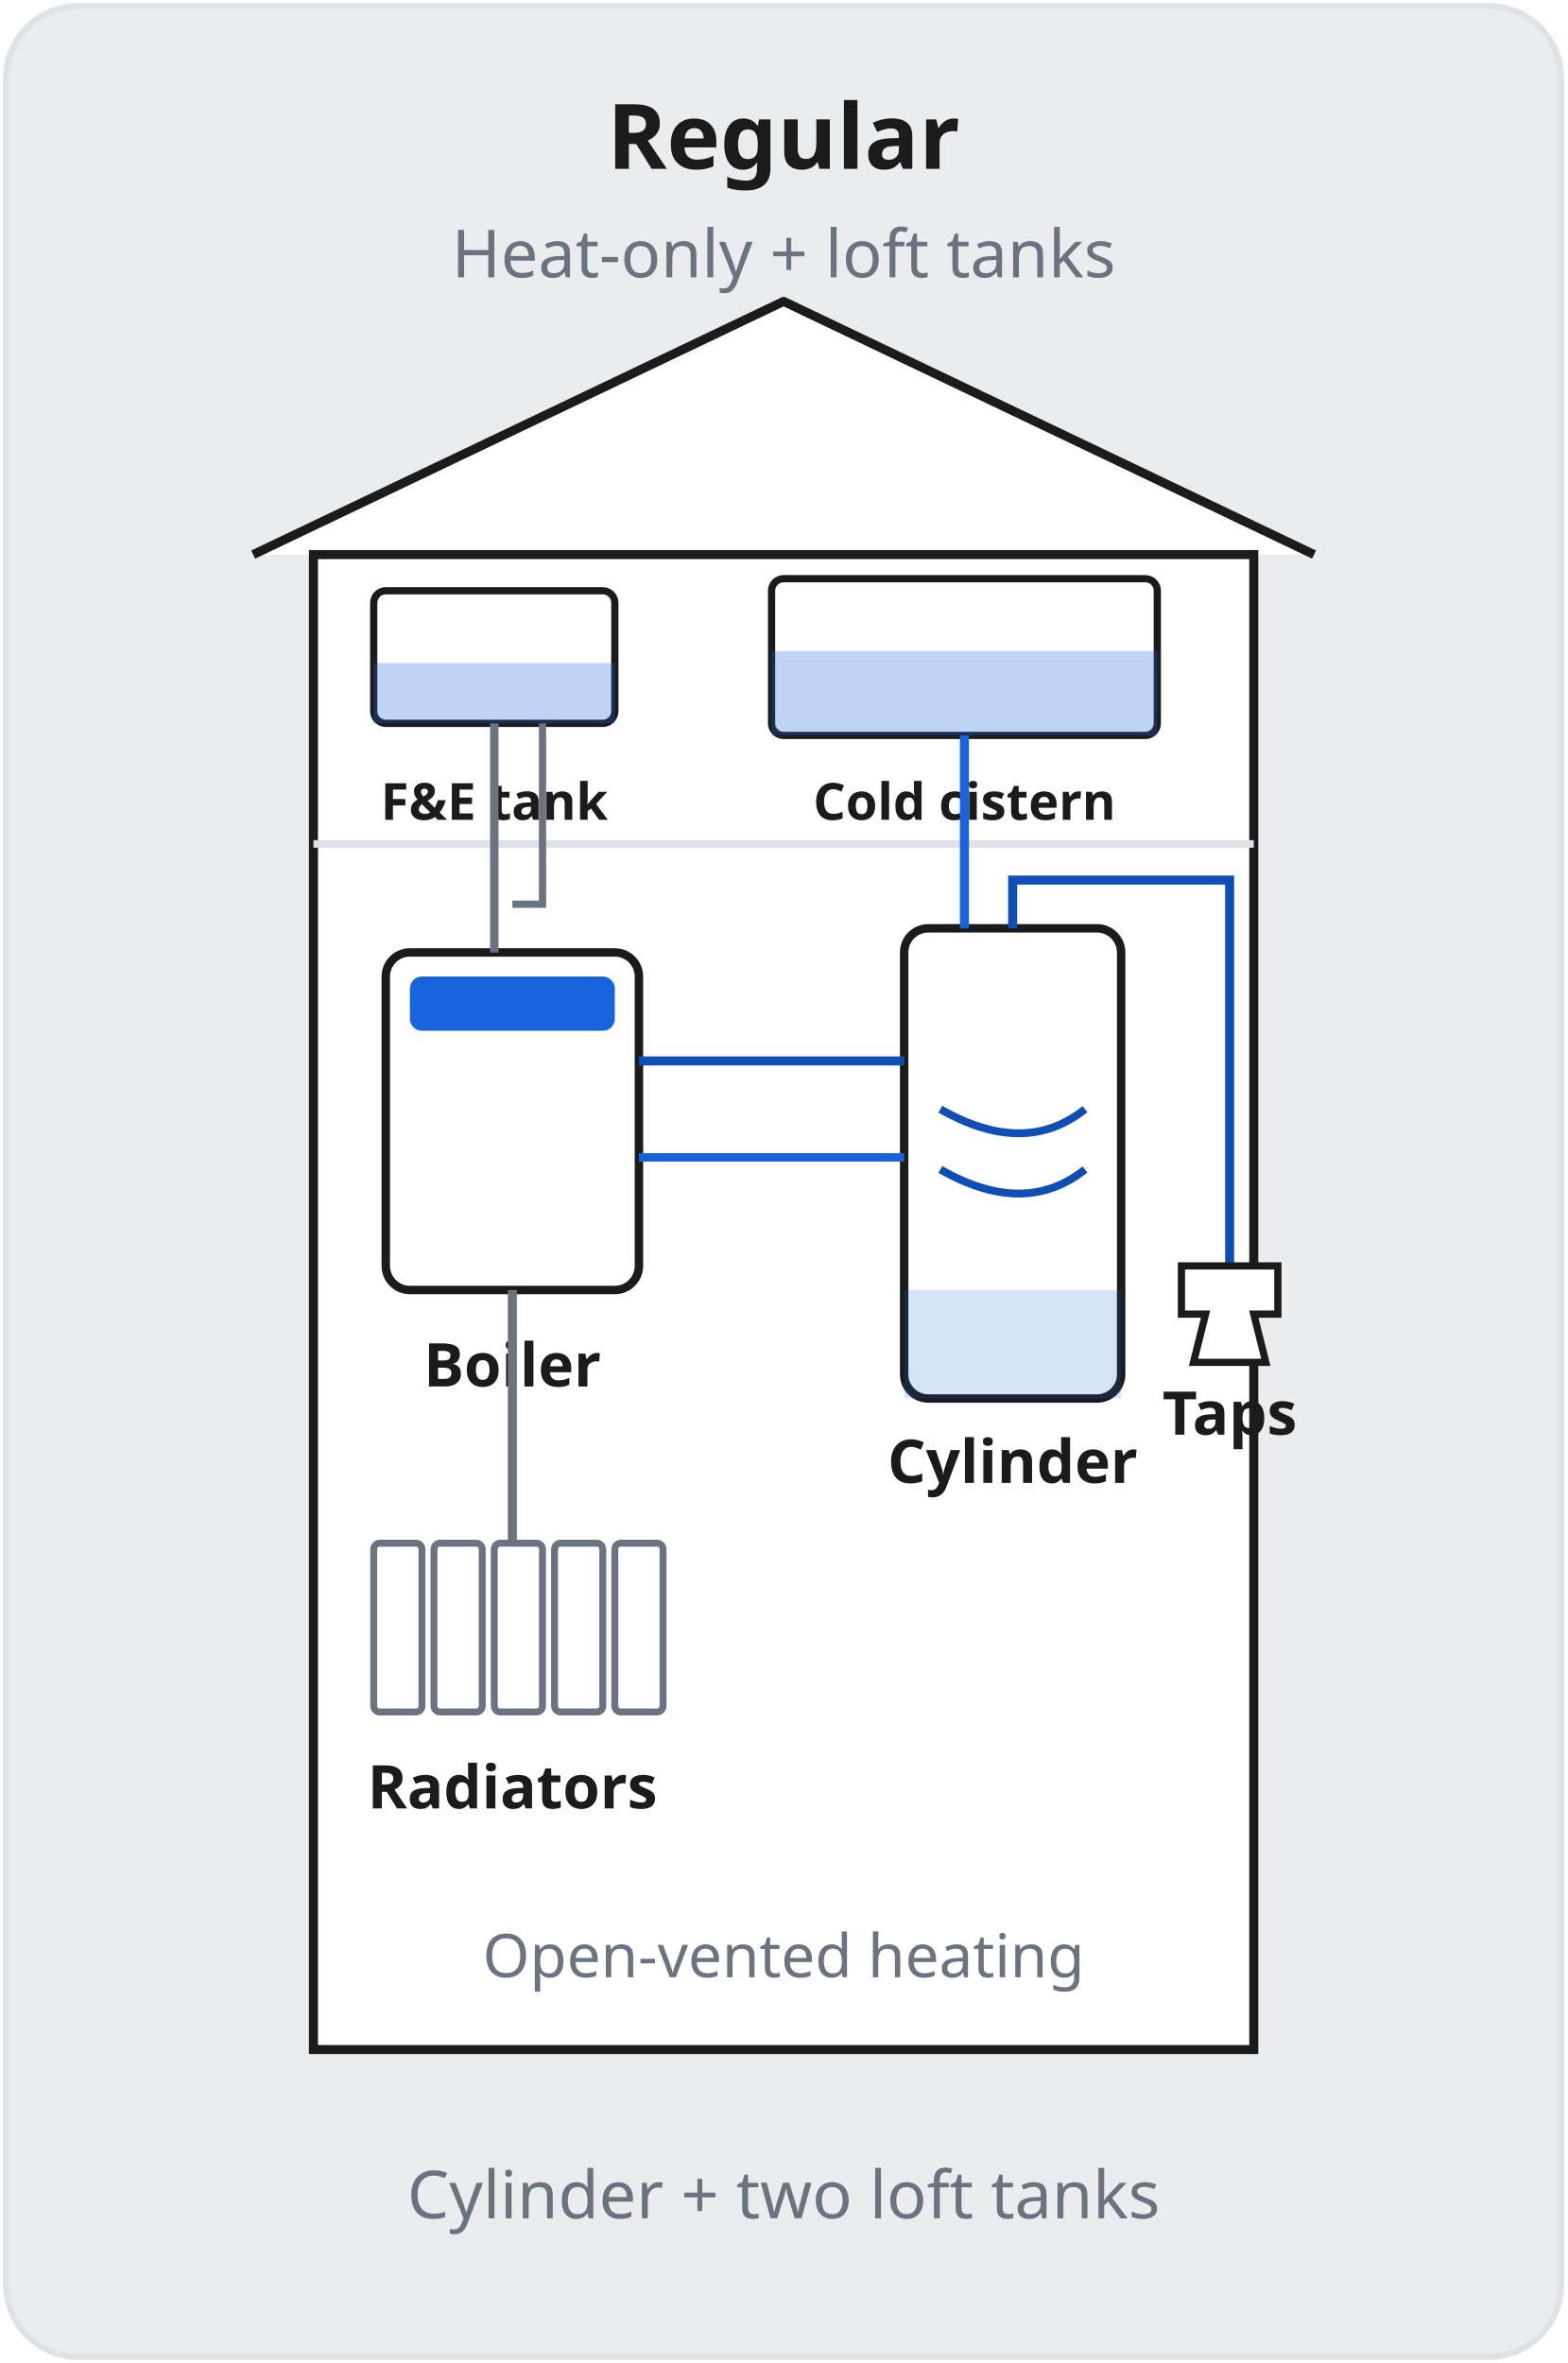
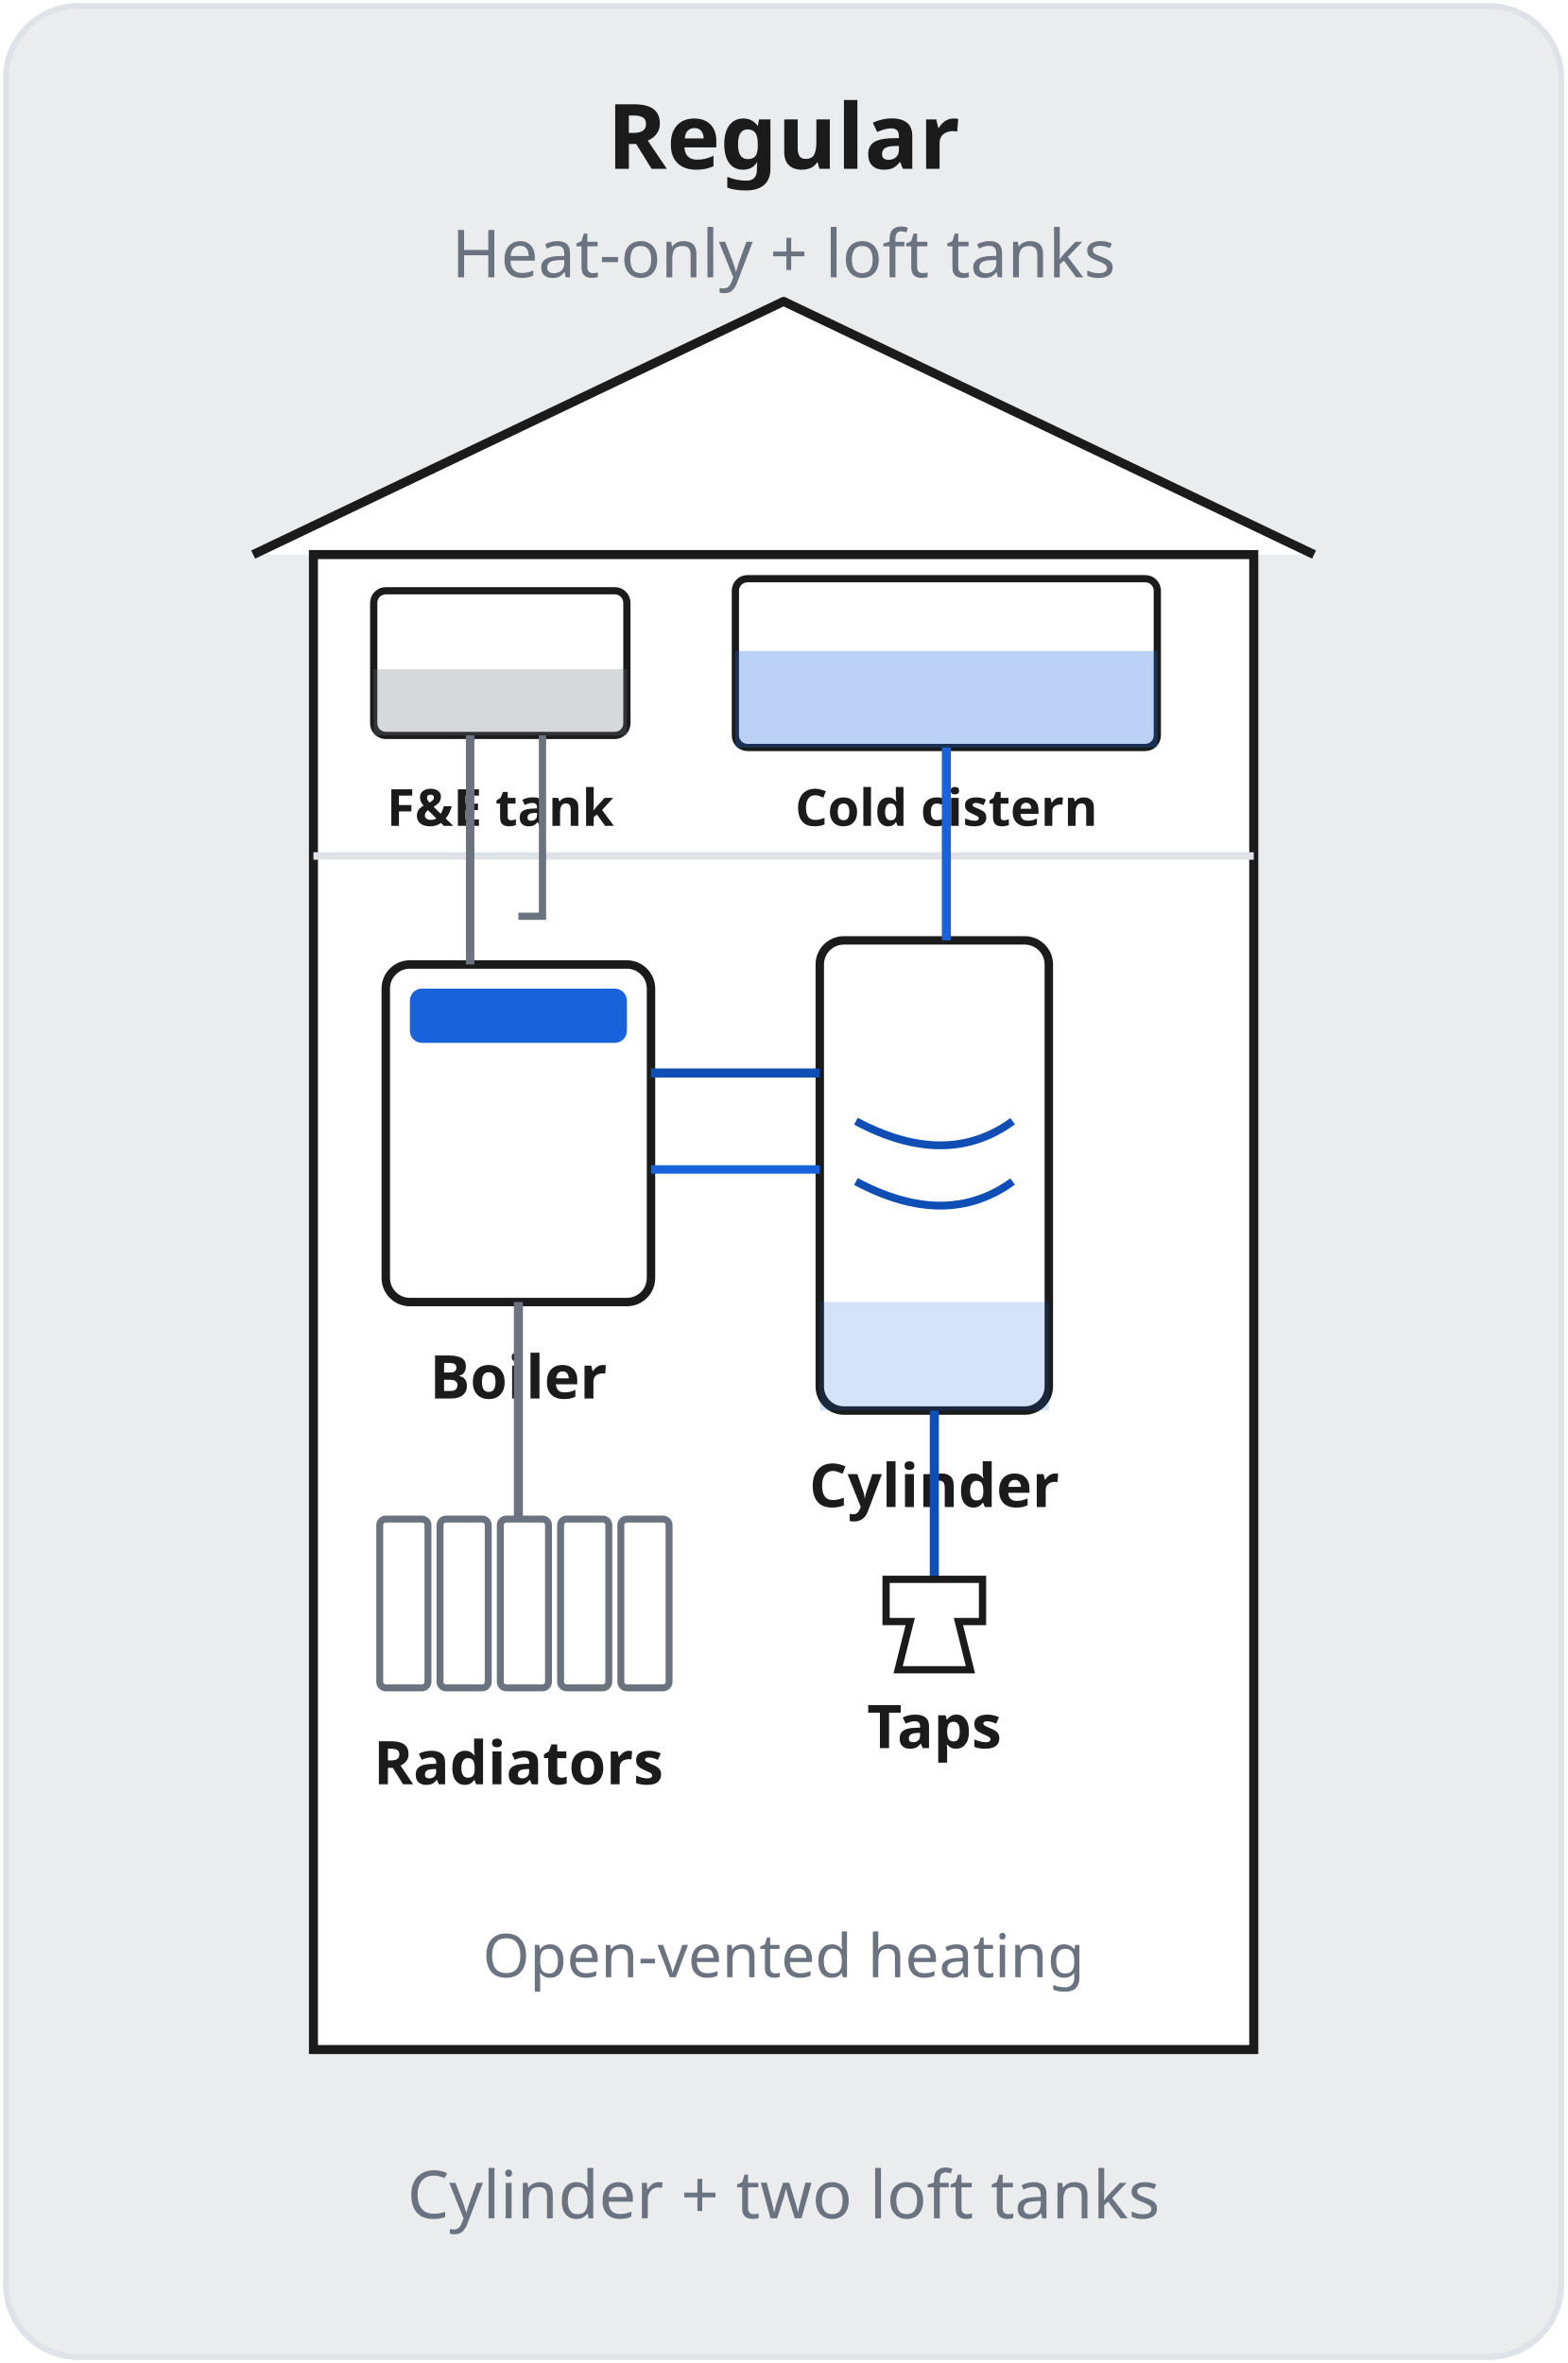
<svg xmlns="http://www.w3.org/2000/svg" class="guide-svg" viewBox="0 0 260 392" width="100%" height="auto" role="img" aria-labelledby="regular-title">
  <rect x="1" y="1" width="258" height="390" rx="12" fill="var(--bg, #ebeced)" stroke="var(--border, #dfe2e6)" />
  <text x="130" y="28" text-anchor="middle" fill="var(--text, #1b1b1b)" font-family="system-ui, sans-serif" font-size="15" font-weight="700">Regular</text>
  <text x="130" y="46" text-anchor="middle" fill="var(--text-muted, #6b7280)" font-family="system-ui, sans-serif" font-size="11">Heat-only + loft tanks</text>
  <path d="M42 92 L130 50 L218 92" fill="var(--surface, #fff)" stroke="var(--text, #1b1b1b)" stroke-width="1.5" stroke-linejoin="round" />
  <rect x="52" y="92" width="156" height="248" fill="var(--surface, #fff)" stroke="var(--text, #1b1b1b)" stroke-width="1.5" />
-   <line x1="52" y1="140" x2="208" y2="140" stroke="var(--border, #dfe2e6)" stroke-width="1.25" />
-   <rect x="62" y="98" width="40" height="22" rx="2" fill="var(--surface, #fff)" stroke="var(--text, #1b1b1b)" stroke-width="1.2" />
-   <rect x="62" y="110" width="40" height="10" fill="var(--accent, #1863dc)" opacity="0.28" />
-   <text x="82" y="136" text-anchor="middle" fill="var(--text, #1b1b1b)" font-family="system-ui, sans-serif" font-size="8.5" font-weight="600">F&amp;E tank</text>
-   <rect x="128" y="96" width="64" height="26" rx="2" fill="var(--surface, #fff)" stroke="var(--text, #1b1b1b)" stroke-width="1.2" />
-   <rect x="128" y="108" width="64" height="14" fill="var(--accent, #1863dc)" opacity="0.28" />
-   <text x="160" y="136" text-anchor="middle" fill="var(--text, #1b1b1b)" font-family="system-ui, sans-serif" font-size="8.5" font-weight="600">Cold cistern</text>
-   <rect x="64" y="158" width="42" height="56" rx="4" fill="var(--surface, #fff)" stroke="var(--text, #1b1b1b)" stroke-width="1.4" />
-   <rect x="68" y="162" width="34" height="9" rx="2" fill="var(--accent, #1863dc)" />
-   <path d="M85 180c0 0-3 4-3 6.2a3 3 0 1 0 6 0c0-2.2-3-6.2-3-6.2z" fill="var(--surface, #fff)" />
-   <text x="85" y="230" text-anchor="middle" fill="var(--text, #1b1b1b)" font-family="system-ui, sans-serif" font-size="10" font-weight="600">Boiler</text>
-   <rect x="150" y="154" width="36" height="78" rx="4" fill="var(--surface, #fff)" stroke="var(--text, #1b1b1b)" stroke-width="1.4" />
-   <path d="M156 184 q14 8 24 0" fill="none" stroke="var(--accent-dark, #0f4eb5)" stroke-width="1.3" />
-   <path d="M156 194 q14 8 24 0" fill="none" stroke="var(--accent-dark, #0f4eb5)" stroke-width="1.3" />
-   <rect x="150" y="214" width="36" height="18" fill="var(--accent, #1863dc)" opacity="0.18" />
-   <text x="168" y="246" text-anchor="middle" fill="var(--text, #1b1b1b)" font-family="system-ui, sans-serif" font-size="10" font-weight="600">Cylinder</text>
-   <path d="M82 120 V158" fill="none" stroke="var(--text-muted, #6b7280)" stroke-width="1.4" />
-   <path d="M90 120 V150 H85" fill="none" stroke="var(--text-muted, #6b7280)" stroke-width="1.2" />
-   <path d="M160 122 V154" fill="none" stroke="var(--accent, #1863dc)" stroke-width="1.5" />
-   <path d="M106 176 H150" fill="none" stroke="var(--accent-dark, #0f4eb5)" stroke-width="1.5" />
-   <path d="M106 192 H150" fill="none" stroke="var(--accent, #1863dc)" stroke-width="1.4" />
-   <path d="M168 154 V146 H204 V210" fill="none" stroke="var(--accent-dark, #0f4eb5)" stroke-width="1.5" />
-   <path d="M196 210 h16 v8 h-4 l2 8 h-12 l2-8 h-4z" fill="var(--surface, #fff)" stroke="var(--text, #1b1b1b)" stroke-width="1.2" />
-   <text x="204" y="238" text-anchor="middle" fill="var(--text, #1b1b1b)" font-family="system-ui, sans-serif" font-size="10" font-weight="600">Taps</text>
-   <path d="M85 214 V256" fill="none" stroke="var(--text-muted, #6b7280)" stroke-width="1.5" />
-   <g transform="translate(62 256)" fill="var(--surface, #fff)" stroke="var(--text-muted, #6b7280)" stroke-width="1.15">
+   <line x1="52" y1="142" x2="208" y2="142" stroke="var(--border, #dfe2e6)" stroke-width="1.25" />
+   <rect x="62" y="98" width="42" height="24" rx="2" fill="var(--surface, #fff)" stroke="var(--text, #1b1b1b)" stroke-width="1.2" />
+   <rect x="62" y="111" width="42" height="11" fill="var(--text-muted, #6b7280)" opacity="0.28" />
+   <text x="83" y="137" text-anchor="middle" fill="var(--text, #1b1b1b)" font-family="system-ui, sans-serif" font-size="8.5" font-weight="600">F&amp;E tank</text>
+   <rect x="122" y="96" width="70" height="28" rx="2" fill="var(--surface, #fff)" stroke="var(--text, #1b1b1b)" stroke-width="1.2" />
+   <rect x="122" y="108" width="70" height="16" fill="var(--accent, #1863dc)" opacity="0.3" />
+   <text x="157" y="137" text-anchor="middle" fill="var(--text, #1b1b1b)" font-family="system-ui, sans-serif" font-size="8.5" font-weight="600">Cold cistern</text>
+   <rect x="64" y="160" width="44" height="56" rx="4" fill="var(--surface, #fff)" stroke="var(--text, #1b1b1b)" stroke-width="1.4" />
+   <rect x="68" y="164" width="36" height="9" rx="2" fill="var(--accent, #1863dc)" />
+   <path d="M86 182c0 0-3 4-3 6.2a3 3 0 1 0 6 0c0-2.2-3-6.2-3-6.2z" fill="var(--surface, #fff)" />
+   <text x="86" y="232" text-anchor="middle" fill="var(--text, #1b1b1b)" font-family="system-ui, sans-serif" font-size="10" font-weight="600">Boiler</text>
+   <rect x="136" y="156" width="38" height="78" rx="4" fill="var(--surface, #fff)" stroke="var(--text, #1b1b1b)" stroke-width="1.4" />
+   <path d="M142 186 q15 8 26 0" fill="none" stroke="var(--accent-dark, #0f4eb5)" stroke-width="1.3" />
+   <path d="M142 196 q15 8 26 0" fill="none" stroke="var(--accent-dark, #0f4eb5)" stroke-width="1.3" />
+   <rect x="136" y="216" width="38" height="18" fill="var(--accent, #1863dc)" opacity="0.18" />
+   <text x="155" y="250" text-anchor="middle" fill="var(--text, #1b1b1b)" font-family="system-ui, sans-serif" font-size="10" font-weight="600">Cylinder</text>
+   <path d="M78 122 V160" fill="none" stroke="var(--text-muted, #6b7280)" stroke-width="1.4" />
+   <path d="M90 122 V152 H86" fill="none" stroke="var(--text-muted, #6b7280)" stroke-width="1.2" />
+   <path d="M157 124 V156" fill="none" stroke="var(--accent, #1863dc)" stroke-width="1.5" />
+   <path d="M108 178 H136" fill="none" stroke="var(--accent-dark, #0f4eb5)" stroke-width="1.5" />
+   <path d="M108 194 H136" fill="none" stroke="var(--accent, #1863dc)" stroke-width="1.4" />
+   <path d="M155 234 V262" fill="none" stroke="var(--accent-dark, #0f4eb5)" stroke-width="1.5" />
+   <path d="M147 262 h16 v7 h-4 l2 8 h-12 l2-8 h-4z" fill="var(--surface, #fff)" stroke="var(--text, #1b1b1b)" stroke-width="1.2" />
+   <text x="155" y="290" text-anchor="middle" fill="var(--text, #1b1b1b)" font-family="system-ui, sans-serif" font-size="10" font-weight="600">Taps</text>
+   <path d="M86 216 V252" fill="none" stroke="var(--text-muted, #6b7280)" stroke-width="1.5" />
+   <g transform="translate(63 252)" fill="var(--surface, #fff)" stroke="var(--text-muted, #6b7280)" stroke-width="1.15">
    <rect x="0" y="0" width="8" height="28" rx="1" />
    <rect x="10" y="0" width="8" height="28" rx="1" />
    <rect x="20" y="0" width="8" height="28" rx="1" />
    <rect x="30" y="0" width="8" height="28" rx="1" />
    <rect x="40" y="0" width="8" height="28" rx="1" />
  </g>
-   <text x="85" y="300" text-anchor="middle" fill="var(--text, #1b1b1b)" font-family="system-ui, sans-serif" font-size="10" font-weight="600">Radiators</text>
+   <text x="86" y="296" text-anchor="middle" fill="var(--text, #1b1b1b)" font-family="system-ui, sans-serif" font-size="10" font-weight="600">Radiators</text>
  <text x="130" y="328" text-anchor="middle" fill="var(--text-muted, #6b7280)" font-family="system-ui, sans-serif" font-size="10">Open-vented heating</text>
  <text x="130" y="368" text-anchor="middle" fill="var(--text-muted, #6b7280)" font-family="system-ui, sans-serif" font-size="11">Cylinder + two loft tanks</text>
</svg>
